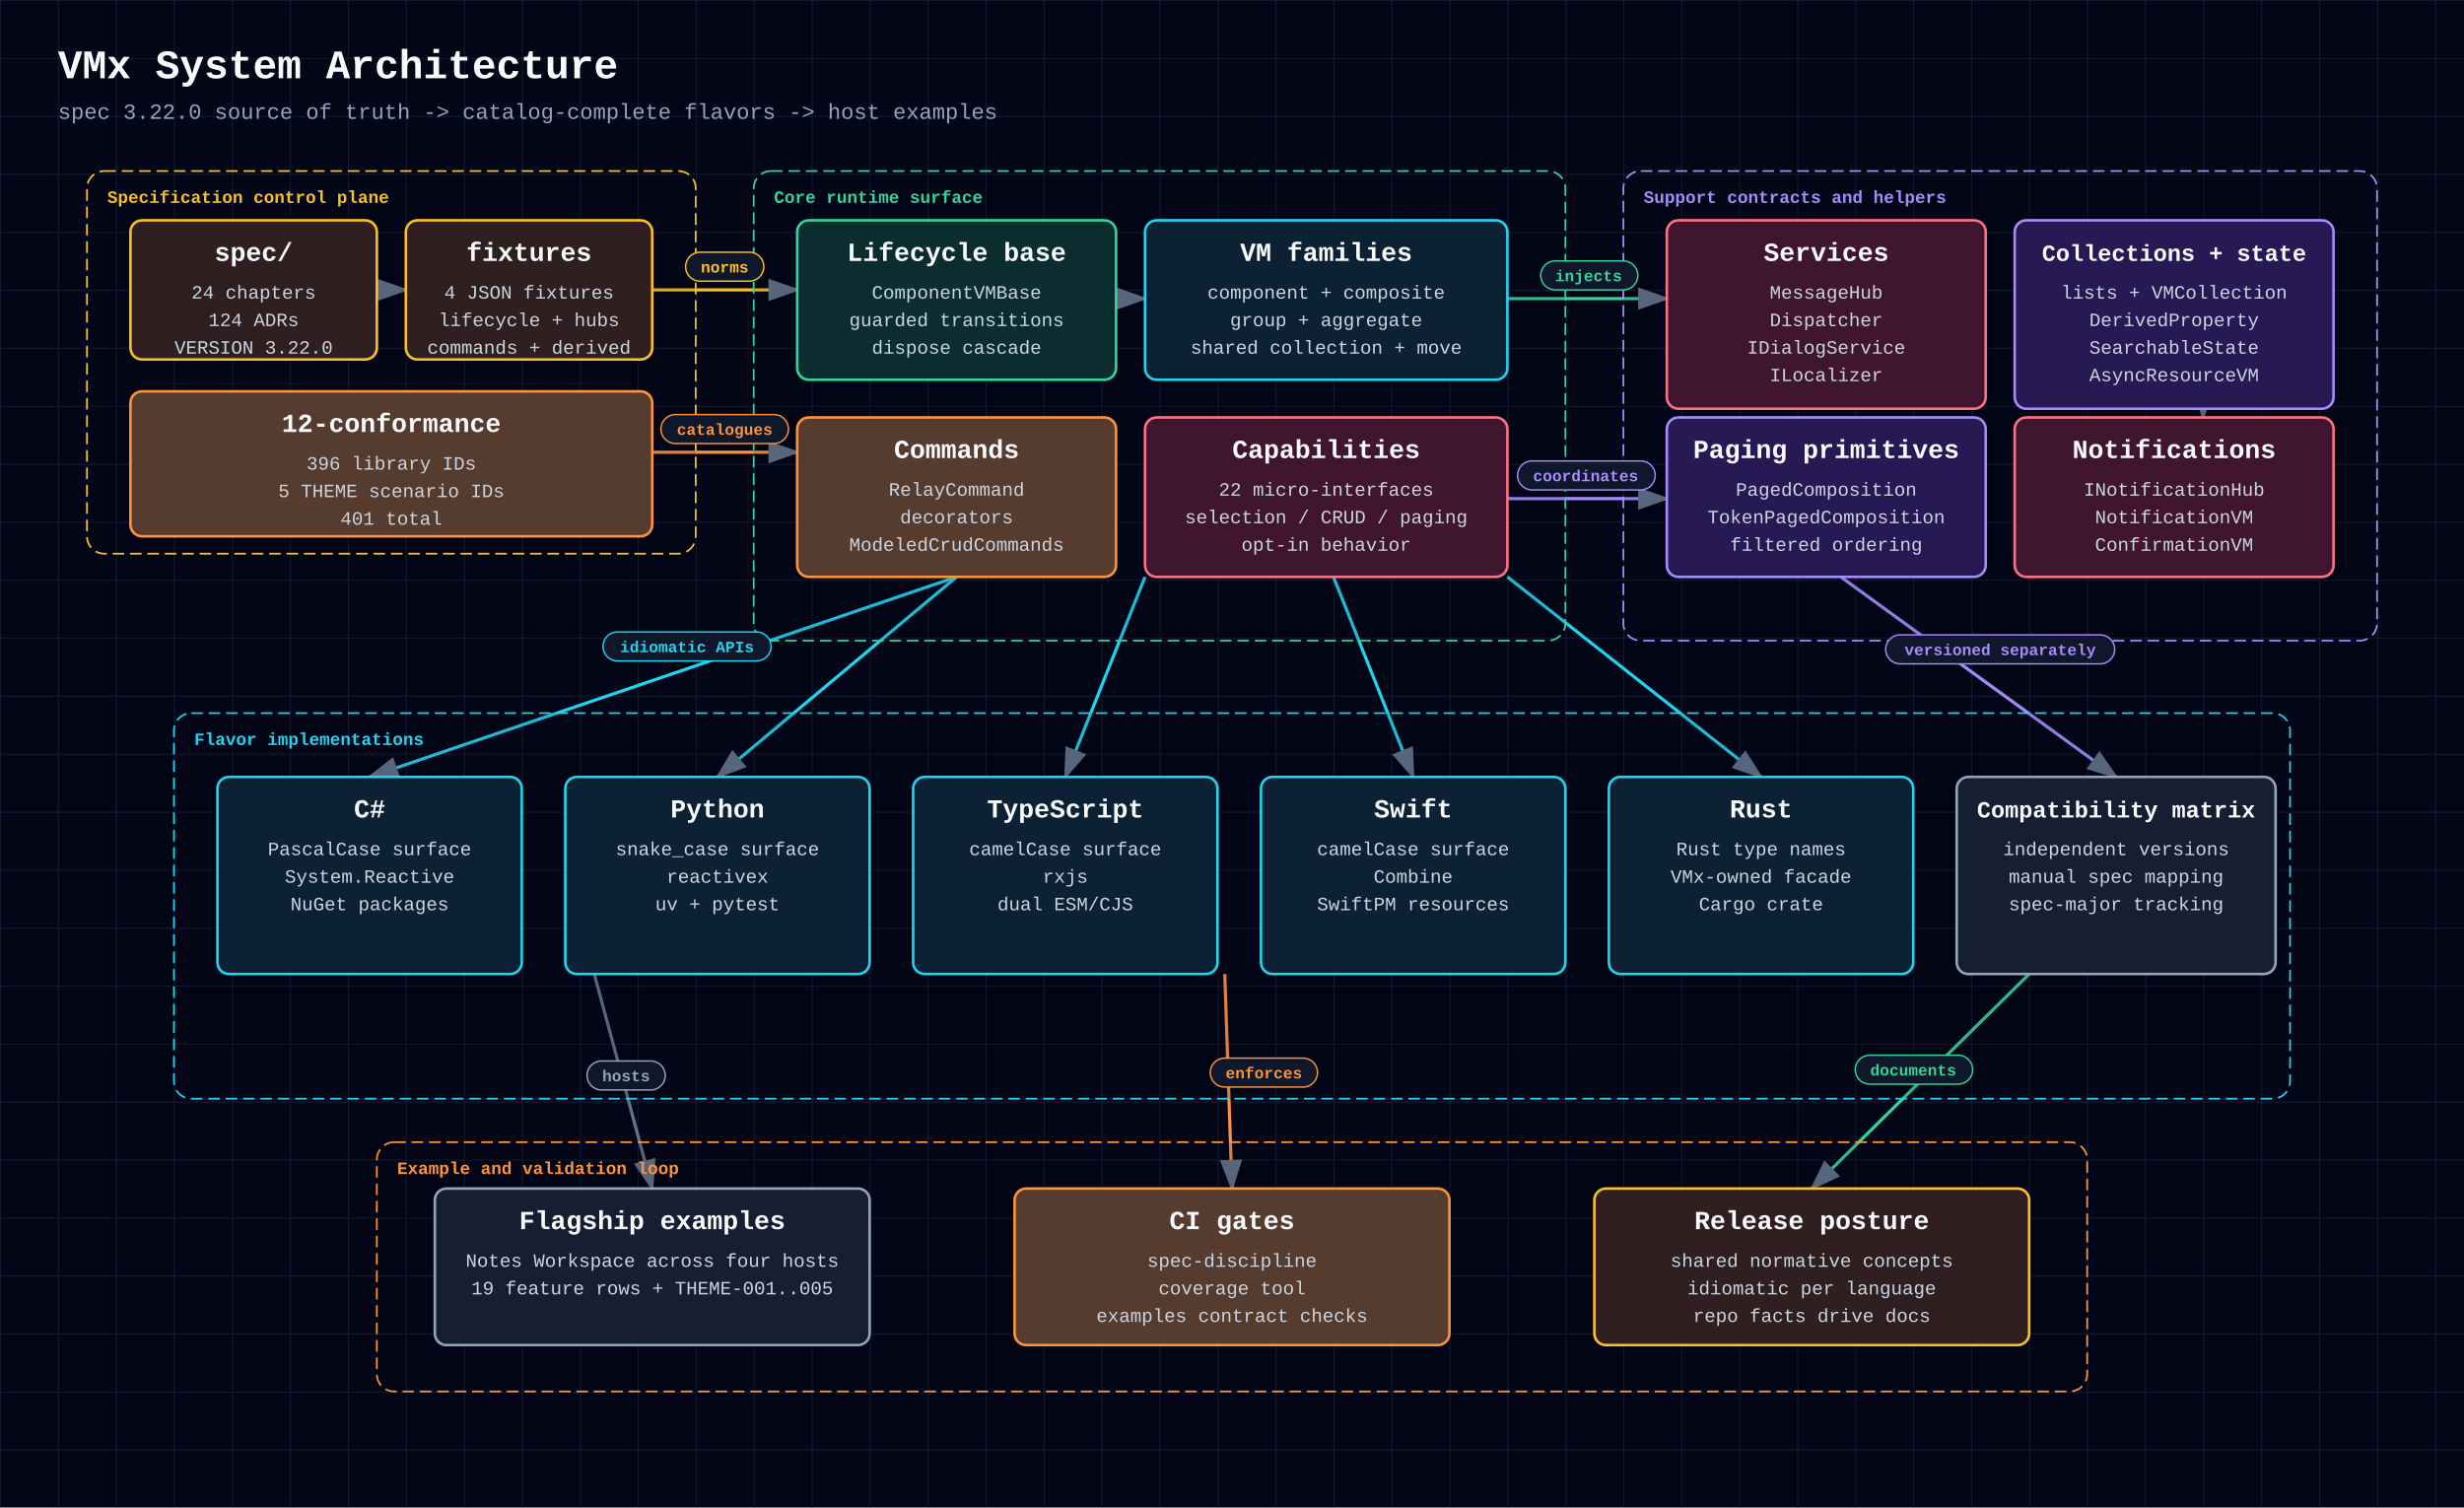
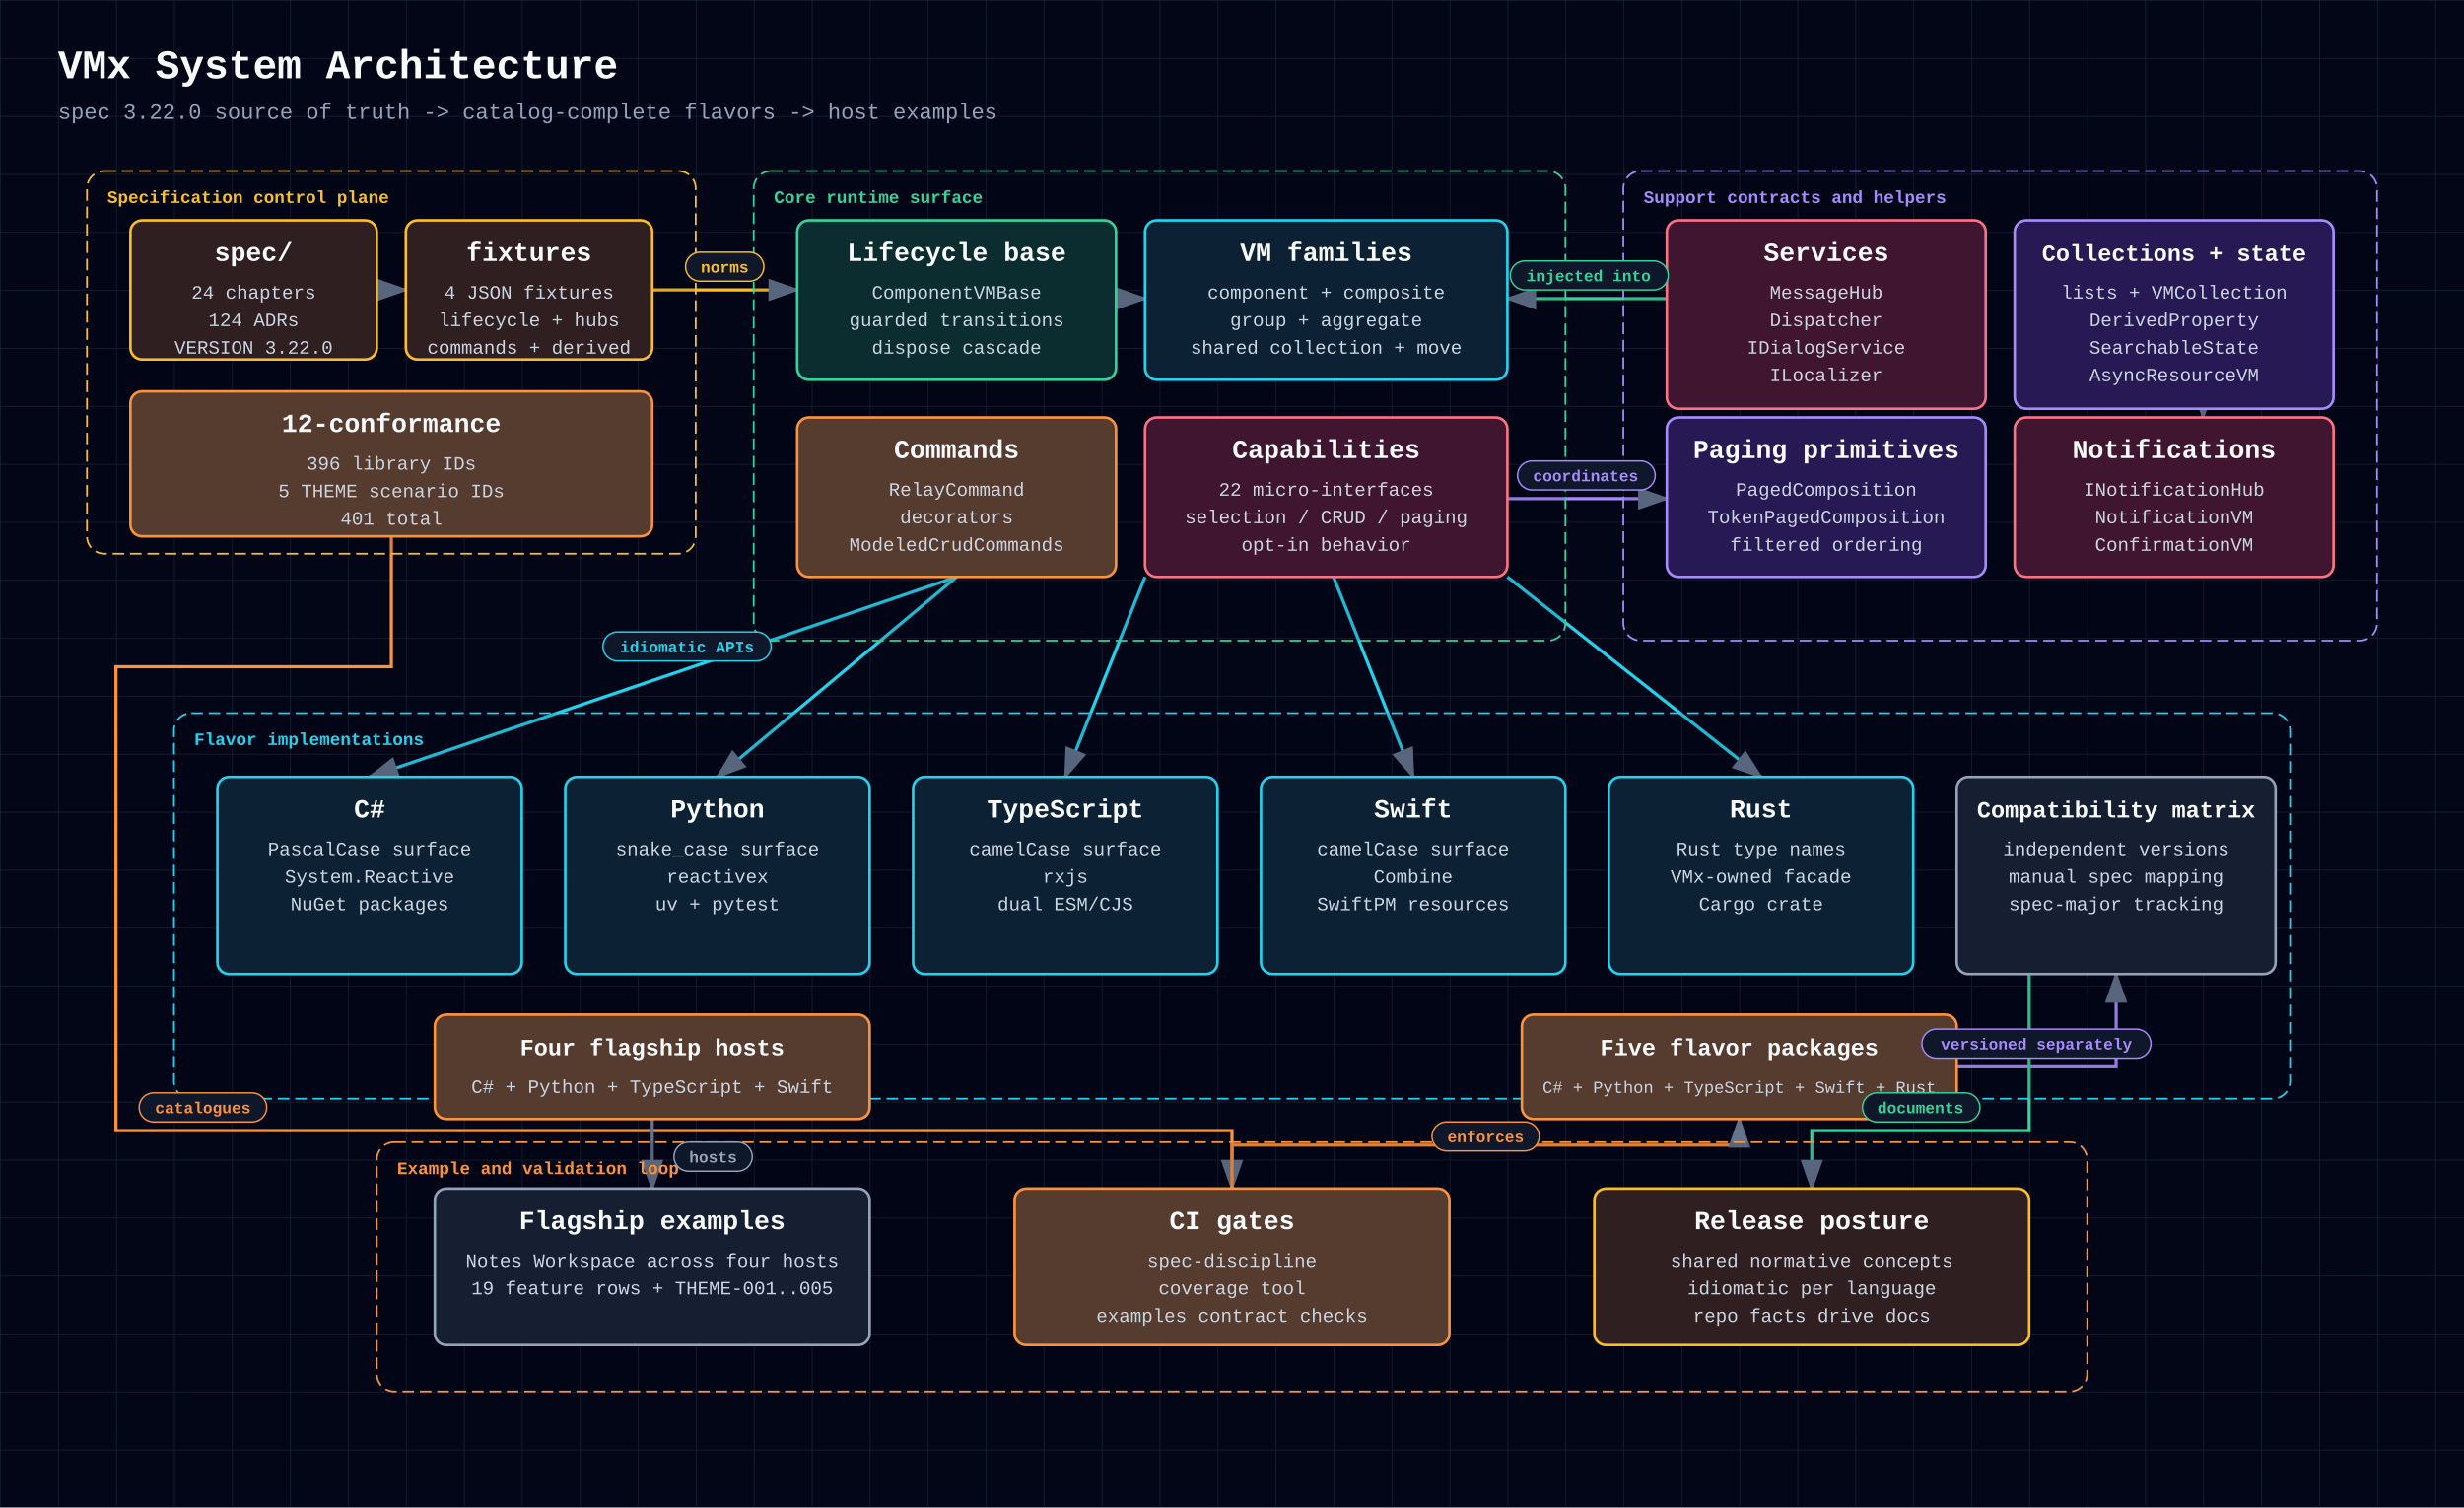
<svg xmlns="http://www.w3.org/2000/svg" width="1700" height="1040" viewBox="0 0 1700 1040" role="img" aria-labelledby="diagram-title diagram-description" style="font-family: 'JetBrains Mono', ui-monospace, SFMono-Regular, Menlo, Monaco, Consolas, 'Liberation Mono', 'Courier New', monospace;">
  <defs>
    <style>
      text { font-family: 'JetBrains Mono', ui-monospace, SFMono-Regular, Menlo, Monaco, Consolas, 'Liberation Mono', 'Courier New', monospace; }
    </style>
    <pattern id="grid" width="40" height="40" patternUnits="userSpaceOnUse">
      <path d="M 40 0 L 0 0 0 40" fill="none" stroke="#1e293b" stroke-width="0.8" />
    </pattern>
    <marker id="arrowhead" markerWidth="10" markerHeight="7" refX="9" refY="3.5" orient="auto">
      <polygon points="0 0, 10 3.5, 0 7" fill="#64748b" />
    </marker>
  </defs>
  <rect width="100%" height="100%" fill="#020617" />
  <rect width="100%" height="100%" fill="url(#grid)" />
  <text x="40" y="54" fill="#f8fafc" font-size="28" font-weight="700" text-anchor="start">VMx System Architecture</text>
  <text x="40" y="82" fill="#94a3b8" font-size="15" font-weight="400" text-anchor="start">spec 3.22.0 source of truth -&gt; catalog-complete flavors -&gt; host examples</text>
  <polyline points="260,200 280,200" fill="none" stroke="#fbbf24" stroke-width="2.2" marker-end="url(#arrowhead)" />
  <polyline points="450,200 550,200" fill="none" stroke="#fbbf24" stroke-width="2.2" marker-end="url(#arrowhead)" />
-   <polyline points="450,312 550,312" fill="none" stroke="#fb923c" stroke-width="2.2" marker-end="url(#arrowhead)" />
+   <polyline points="270,370 270,460 80,460 80,780 850,780 850,820" fill="none" stroke="#fb923c" stroke-width="2.2" marker-end="url(#arrowhead)" />
  <polyline points="770,206 790,206" fill="none" stroke="#22d3ee" stroke-width="2.2" marker-end="url(#arrowhead)" />
-   <polyline points="1040,206 1150,206" fill="none" stroke="#34d399" stroke-width="2.2" marker-end="url(#arrowhead)" />
+   <polyline points="1150,206 1040,206" fill="none" stroke="#34d399" stroke-width="2.2" marker-end="url(#arrowhead)" />
  <polyline points="1040,344 1150,344" fill="none" stroke="#a78bfa" stroke-width="2.2" marker-end="url(#arrowhead)" />
  <polyline points="1520,282 1520,288" fill="none" stroke="#fb7185" stroke-width="2.2" marker-end="url(#arrowhead)" />
  <polyline points="660,398 255,536" fill="none" stroke="#22d3ee" stroke-width="2.2" marker-end="url(#arrowhead)" />
  <polyline points="660,398 495,536" fill="none" stroke="#22d3ee" stroke-width="2.2" marker-end="url(#arrowhead)" />
  <polyline points="790,398 735,536" fill="none" stroke="#22d3ee" stroke-width="2.2" marker-end="url(#arrowhead)" />
  <polyline points="920,398 975,536" fill="none" stroke="#22d3ee" stroke-width="2.2" marker-end="url(#arrowhead)" />
  <polyline points="1040,398 1215,536" fill="none" stroke="#22d3ee" stroke-width="2.2" marker-end="url(#arrowhead)" />
-   <polyline points="1270,398 1460,536" fill="none" stroke="#a78bfa" stroke-width="2.2" marker-end="url(#arrowhead)" />
-   <polyline points="410,672 450,820" fill="none" stroke="#64748b" stroke-width="2.2" marker-end="url(#arrowhead)" />
-   <polyline points="845,672 850,820" fill="none" stroke="#fb923c" stroke-width="2.2" marker-end="url(#arrowhead)" />
-   <polyline points="1400,672 1250,820" fill="none" stroke="#34d399" stroke-width="2.2" marker-end="url(#arrowhead)" />
+   <polyline points="1350,736 1460,736 1460,672" fill="none" stroke="#a78bfa" stroke-width="2.2" marker-end="url(#arrowhead)" />
+   <polyline points="450,772 450,820" fill="none" stroke="#64748b" stroke-width="2.2" marker-end="url(#arrowhead)" />
+   <polyline points="850,820 850,790 1200,790 1200,772" fill="none" stroke="#fb923c" stroke-width="2.2" marker-end="url(#arrowhead)" />
+   <polyline points="1400,672 1400,780 1250,780 1250,820" fill="none" stroke="#34d399" stroke-width="2.2" marker-end="url(#arrowhead)" />
  <rect x="60" y="118" width="420" height="264" rx="12" fill="rgba(2, 6, 23, 0.12)" stroke="#fbbf24" stroke-width="1.2" stroke-dasharray="8 4" />
  <text x="74" y="140" fill="#fbbf24" font-size="12" font-weight="700" text-anchor="start">Specification control plane</text>
  <rect x="520" y="118" width="560" height="324" rx="12" fill="rgba(2, 6, 23, 0.12)" stroke="#34d399" stroke-width="1.2" stroke-dasharray="8 4" />
  <text x="534" y="140" fill="#34d399" font-size="12" font-weight="700" text-anchor="start">Core runtime surface</text>
  <rect x="1120" y="118" width="520" height="324" rx="12" fill="rgba(2, 6, 23, 0.12)" stroke="#a78bfa" stroke-width="1.2" stroke-dasharray="8 4" />
  <text x="1134" y="140" fill="#a78bfa" font-size="12" font-weight="700" text-anchor="start">Support contracts and helpers</text>
  <rect x="120" y="492" width="1460" height="266" rx="12" fill="rgba(2, 6, 23, 0.12)" stroke="#22d3ee" stroke-width="1.2" stroke-dasharray="8 4" />
  <text x="134" y="514" fill="#22d3ee" font-size="12" font-weight="700" text-anchor="start">Flavor implementations</text>
  <rect x="260" y="788" width="1180" height="172" rx="12" fill="rgba(2, 6, 23, 0.12)" stroke="#fb923c" stroke-width="1.2" stroke-dasharray="8 4" />
  <text x="274" y="810" fill="#fb923c" font-size="12" font-weight="700" text-anchor="start">Example and validation loop</text>
  <rect x="90" y="152" width="170" height="96" rx="8" fill="#0f172a" />
  <rect x="90" y="152" width="170" height="96" rx="8" fill="rgba(120, 53, 15, 0.3)" stroke="#fbbf24" stroke-width="1.8" />
  <text x="175" y="180" fill="#f8fafc" font-size="18" font-weight="700" text-anchor="middle">spec/</text>
  <text x="175" y="206" fill="#cbd5e1" font-size="13" font-weight="400" text-anchor="middle">24 chapters</text>
  <text x="175" y="225" fill="#cbd5e1" font-size="13" font-weight="400" text-anchor="middle">124 ADRs</text>
  <text x="175" y="244" fill="#cbd5e1" font-size="13" font-weight="400" text-anchor="middle">VERSION 3.22.0</text>
  <rect x="280" y="152" width="170" height="96" rx="8" fill="#0f172a" />
  <rect x="280" y="152" width="170" height="96" rx="8" fill="rgba(120, 53, 15, 0.3)" stroke="#fbbf24" stroke-width="1.8" />
  <text x="365" y="180" fill="#f8fafc" font-size="18" font-weight="700" text-anchor="middle">fixtures</text>
  <text x="365" y="206" fill="#cbd5e1" font-size="13" font-weight="400" text-anchor="middle">4 JSON fixtures</text>
  <text x="365" y="225" fill="#cbd5e1" font-size="13" font-weight="400" text-anchor="middle">lifecycle + hubs</text>
  <text x="365" y="244" fill="#cbd5e1" font-size="13" font-weight="400" text-anchor="middle">commands + derived</text>
  <rect x="90" y="270" width="360" height="100" rx="8" fill="#0f172a" />
  <rect x="90" y="270" width="360" height="100" rx="8" fill="rgba(251, 146, 60, 0.3)" stroke="#fb923c" stroke-width="1.8" />
  <text x="270" y="298" fill="#f8fafc" font-size="18" font-weight="700" text-anchor="middle">12-conformance</text>
  <text x="270" y="324" fill="#cbd5e1" font-size="13" font-weight="400" text-anchor="middle">396 library IDs</text>
  <text x="270" y="343" fill="#cbd5e1" font-size="13" font-weight="400" text-anchor="middle">5 THEME scenario IDs</text>
  <text x="270" y="362" fill="#cbd5e1" font-size="13" font-weight="400" text-anchor="middle">401 total</text>
  <rect x="550" y="152" width="220" height="110" rx="8" fill="#0f172a" />
  <rect x="550" y="152" width="220" height="110" rx="8" fill="rgba(6, 78, 59, 0.4)" stroke="#34d399" stroke-width="1.8" />
  <text x="660" y="180" fill="#f8fafc" font-size="18" font-weight="700" text-anchor="middle">Lifecycle base</text>
  <text x="660" y="206" fill="#cbd5e1" font-size="13" font-weight="400" text-anchor="middle">ComponentVMBase</text>
  <text x="660" y="225" fill="#cbd5e1" font-size="13" font-weight="400" text-anchor="middle">guarded transitions</text>
  <text x="660" y="244" fill="#cbd5e1" font-size="13" font-weight="400" text-anchor="middle">dispose cascade</text>
  <rect x="790" y="152" width="250" height="110" rx="8" fill="#0f172a" />
  <rect x="790" y="152" width="250" height="110" rx="8" fill="rgba(8, 51, 68, 0.4)" stroke="#22d3ee" stroke-width="1.8" />
  <text x="915" y="180" fill="#f8fafc" font-size="18" font-weight="700" text-anchor="middle">VM families</text>
  <text x="915" y="206" fill="#cbd5e1" font-size="13" font-weight="400" text-anchor="middle">component + composite</text>
  <text x="915" y="225" fill="#cbd5e1" font-size="13" font-weight="400" text-anchor="middle">group + aggregate</text>
  <text x="915" y="244" fill="#cbd5e1" font-size="13" font-weight="400" text-anchor="middle">shared collection + move</text>
  <rect x="550" y="288" width="220" height="110" rx="8" fill="#0f172a" />
  <rect x="550" y="288" width="220" height="110" rx="8" fill="rgba(251, 146, 60, 0.3)" stroke="#fb923c" stroke-width="1.8" />
  <text x="660" y="316" fill="#f8fafc" font-size="18" font-weight="700" text-anchor="middle">Commands</text>
  <text x="660" y="342" fill="#cbd5e1" font-size="13" font-weight="400" text-anchor="middle">RelayCommand</text>
  <text x="660" y="361" fill="#cbd5e1" font-size="13" font-weight="400" text-anchor="middle">decorators</text>
  <text x="660" y="380" fill="#cbd5e1" font-size="13" font-weight="400" text-anchor="middle">ModeledCrudCommands</text>
  <rect x="790" y="288" width="250" height="110" rx="8" fill="#0f172a" />
  <rect x="790" y="288" width="250" height="110" rx="8" fill="rgba(136, 19, 55, 0.4)" stroke="#fb7185" stroke-width="1.8" />
  <text x="915" y="316" fill="#f8fafc" font-size="18" font-weight="700" text-anchor="middle">Capabilities</text>
  <text x="915" y="342" fill="#cbd5e1" font-size="13" font-weight="400" text-anchor="middle">22 micro-interfaces</text>
  <text x="915" y="361" fill="#cbd5e1" font-size="13" font-weight="400" text-anchor="middle">selection / CRUD / paging</text>
  <text x="915" y="380" fill="#cbd5e1" font-size="13" font-weight="400" text-anchor="middle">opt-in behavior</text>
  <rect x="1150" y="152" width="220" height="130" rx="8" fill="#0f172a" />
  <rect x="1150" y="152" width="220" height="130" rx="8" fill="rgba(136, 19, 55, 0.4)" stroke="#fb7185" stroke-width="1.8" />
  <text x="1260" y="180" fill="#f8fafc" font-size="18" font-weight="700" text-anchor="middle">Services</text>
  <text x="1260" y="206" fill="#cbd5e1" font-size="13" font-weight="400" text-anchor="middle">MessageHub</text>
  <text x="1260" y="225" fill="#cbd5e1" font-size="13" font-weight="400" text-anchor="middle">Dispatcher</text>
  <text x="1260" y="244" fill="#cbd5e1" font-size="13" font-weight="400" text-anchor="middle">IDialogService</text>
  <text x="1260" y="263" fill="#cbd5e1" font-size="13" font-weight="400" text-anchor="middle">ILocalizer</text>
  <rect x="1390" y="152" width="220" height="130" rx="8" fill="#0f172a" />
  <rect x="1390" y="152" width="220" height="130" rx="8" fill="rgba(76, 29, 149, 0.4)" stroke="#a78bfa" stroke-width="1.8" />
  <text x="1500" y="180" fill="#f8fafc" font-size="16" font-weight="700" text-anchor="middle">Collections + state</text>
  <text x="1500" y="206" fill="#cbd5e1" font-size="13" font-weight="400" text-anchor="middle">lists + VMCollection</text>
  <text x="1500" y="225" fill="#cbd5e1" font-size="13" font-weight="400" text-anchor="middle">DerivedProperty</text>
  <text x="1500" y="244" fill="#cbd5e1" font-size="13" font-weight="400" text-anchor="middle">SearchableState</text>
  <text x="1500" y="263" fill="#cbd5e1" font-size="13" font-weight="400" text-anchor="middle">AsyncResourceVM</text>
  <rect x="1150" y="288" width="220" height="110" rx="8" fill="#0f172a" />
  <rect x="1150" y="288" width="220" height="110" rx="8" fill="rgba(76, 29, 149, 0.4)" stroke="#a78bfa" stroke-width="1.8" />
  <text x="1260" y="316" fill="#f8fafc" font-size="18" font-weight="700" text-anchor="middle">Paging primitives</text>
  <text x="1260" y="342" fill="#cbd5e1" font-size="13" font-weight="400" text-anchor="middle">PagedComposition</text>
  <text x="1260" y="361" fill="#cbd5e1" font-size="13" font-weight="400" text-anchor="middle">TokenPagedComposition</text>
  <text x="1260" y="380" fill="#cbd5e1" font-size="13" font-weight="400" text-anchor="middle">filtered ordering</text>
  <rect x="1390" y="288" width="220" height="110" rx="8" fill="#0f172a" />
  <rect x="1390" y="288" width="220" height="110" rx="8" fill="rgba(136, 19, 55, 0.4)" stroke="#fb7185" stroke-width="1.8" />
  <text x="1500" y="316" fill="#f8fafc" font-size="18" font-weight="700" text-anchor="middle">Notifications</text>
  <text x="1500" y="342" fill="#cbd5e1" font-size="13" font-weight="400" text-anchor="middle">INotificationHub</text>
  <text x="1500" y="361" fill="#cbd5e1" font-size="13" font-weight="400" text-anchor="middle">NotificationVM</text>
  <text x="1500" y="380" fill="#cbd5e1" font-size="13" font-weight="400" text-anchor="middle">ConfirmationVM</text>
  <rect x="150" y="536" width="210" height="136" rx="8" fill="#0f172a" />
  <rect x="150" y="536" width="210" height="136" rx="8" fill="rgba(8, 51, 68, 0.4)" stroke="#22d3ee" stroke-width="1.8" />
  <text x="255" y="564" fill="#f8fafc" font-size="18" font-weight="700" text-anchor="middle">C#</text>
  <text x="255" y="590" fill="#cbd5e1" font-size="13" font-weight="400" text-anchor="middle">PascalCase surface</text>
  <text x="255" y="609" fill="#cbd5e1" font-size="13" font-weight="400" text-anchor="middle">System.Reactive</text>
  <text x="255" y="628" fill="#cbd5e1" font-size="13" font-weight="400" text-anchor="middle">NuGet packages</text>
  <rect x="390" y="536" width="210" height="136" rx="8" fill="#0f172a" />
  <rect x="390" y="536" width="210" height="136" rx="8" fill="rgba(8, 51, 68, 0.4)" stroke="#22d3ee" stroke-width="1.8" />
  <text x="495" y="564" fill="#f8fafc" font-size="18" font-weight="700" text-anchor="middle">Python</text>
  <text x="495" y="590" fill="#cbd5e1" font-size="13" font-weight="400" text-anchor="middle">snake_case surface</text>
  <text x="495" y="609" fill="#cbd5e1" font-size="13" font-weight="400" text-anchor="middle">reactivex</text>
  <text x="495" y="628" fill="#cbd5e1" font-size="13" font-weight="400" text-anchor="middle">uv + pytest</text>
  <rect x="630" y="536" width="210" height="136" rx="8" fill="#0f172a" />
  <rect x="630" y="536" width="210" height="136" rx="8" fill="rgba(8, 51, 68, 0.4)" stroke="#22d3ee" stroke-width="1.8" />
  <text x="735" y="564" fill="#f8fafc" font-size="18" font-weight="700" text-anchor="middle">TypeScript</text>
  <text x="735" y="590" fill="#cbd5e1" font-size="13" font-weight="400" text-anchor="middle">camelCase surface</text>
  <text x="735" y="609" fill="#cbd5e1" font-size="13" font-weight="400" text-anchor="middle">rxjs</text>
  <text x="735" y="628" fill="#cbd5e1" font-size="13" font-weight="400" text-anchor="middle">dual ESM/CJS</text>
  <rect x="870" y="536" width="210" height="136" rx="8" fill="#0f172a" />
  <rect x="870" y="536" width="210" height="136" rx="8" fill="rgba(8, 51, 68, 0.4)" stroke="#22d3ee" stroke-width="1.8" />
  <text x="975" y="564" fill="#f8fafc" font-size="18" font-weight="700" text-anchor="middle">Swift</text>
  <text x="975" y="590" fill="#cbd5e1" font-size="13" font-weight="400" text-anchor="middle">camelCase surface</text>
  <text x="975" y="609" fill="#cbd5e1" font-size="13" font-weight="400" text-anchor="middle">Combine</text>
  <text x="975" y="628" fill="#cbd5e1" font-size="13" font-weight="400" text-anchor="middle">SwiftPM resources</text>
  <rect x="1110" y="536" width="210" height="136" rx="8" fill="#0f172a" />
  <rect x="1110" y="536" width="210" height="136" rx="8" fill="rgba(8, 51, 68, 0.4)" stroke="#22d3ee" stroke-width="1.8" />
  <text x="1215" y="564" fill="#f8fafc" font-size="18" font-weight="700" text-anchor="middle">Rust</text>
  <text x="1215" y="590" fill="#cbd5e1" font-size="13" font-weight="400" text-anchor="middle">Rust type names</text>
  <text x="1215" y="609" fill="#cbd5e1" font-size="13" font-weight="400" text-anchor="middle">VMx-owned facade</text>
  <text x="1215" y="628" fill="#cbd5e1" font-size="13" font-weight="400" text-anchor="middle">Cargo crate</text>
  <rect x="1350" y="536" width="220" height="136" rx="8" fill="#0f172a" />
  <rect x="1350" y="536" width="220" height="136" rx="8" fill="rgba(30, 41, 59, 0.5)" stroke="#94a3b8" stroke-width="1.8" />
  <text x="1460" y="564" fill="#f8fafc" font-size="16" font-weight="700" text-anchor="middle">Compatibility matrix</text>
  <text x="1460" y="590" fill="#cbd5e1" font-size="13" font-weight="400" text-anchor="middle">independent versions</text>
  <text x="1460" y="609" fill="#cbd5e1" font-size="13" font-weight="400" text-anchor="middle">manual spec mapping</text>
  <text x="1460" y="628" fill="#cbd5e1" font-size="13" font-weight="400" text-anchor="middle">spec-major tracking</text>
+   <rect x="300" y="700" width="300" height="72" rx="8" fill="#0f172a" />
+   <rect x="300" y="700" width="300" height="72" rx="8" fill="rgba(251, 146, 60, 0.3)" stroke="#fb923c" stroke-width="1.8" />
+   <text x="450" y="728" fill="#f8fafc" font-size="16" font-weight="700" text-anchor="middle">Four flagship hosts</text>
+   <text x="450" y="754" fill="#cbd5e1" font-size="13" font-weight="400" text-anchor="middle">C# + Python + TypeScript + Swift</text>
+   <rect x="1050" y="700" width="300" height="72" rx="8" fill="#0f172a" />
+   <rect x="1050" y="700" width="300" height="72" rx="8" fill="rgba(251, 146, 60, 0.3)" stroke="#fb923c" stroke-width="1.8" />
+   <text x="1200" y="728" fill="#f8fafc" font-size="16" font-weight="700" text-anchor="middle">Five flavor packages</text>
+   <text x="1200" y="754" fill="#cbd5e1" font-size="11.6" font-weight="400" text-anchor="middle">C# + Python + TypeScript + Swift + Rust</text>
  <rect x="300" y="820" width="300" height="108" rx="8" fill="#0f172a" />
  <rect x="300" y="820" width="300" height="108" rx="8" fill="rgba(30, 41, 59, 0.5)" stroke="#94a3b8" stroke-width="1.8" />
  <text x="450" y="848" fill="#f8fafc" font-size="18" font-weight="700" text-anchor="middle">Flagship examples</text>
  <text x="450" y="874" fill="#cbd5e1" font-size="13" font-weight="400" text-anchor="middle">Notes Workspace across four hosts</text>
  <text x="450" y="893" fill="#cbd5e1" font-size="13" font-weight="400" text-anchor="middle">19 feature rows + THEME-001..005</text>
  <rect x="700" y="820" width="300" height="108" rx="8" fill="#0f172a" />
  <rect x="700" y="820" width="300" height="108" rx="8" fill="rgba(251, 146, 60, 0.3)" stroke="#fb923c" stroke-width="1.8" />
  <text x="850" y="848" fill="#f8fafc" font-size="18" font-weight="700" text-anchor="middle">CI gates</text>
  <text x="850" y="874" fill="#cbd5e1" font-size="13" font-weight="400" text-anchor="middle">spec-discipline</text>
  <text x="850" y="893" fill="#cbd5e1" font-size="13" font-weight="400" text-anchor="middle">coverage tool</text>
  <text x="850" y="912" fill="#cbd5e1" font-size="13" font-weight="400" text-anchor="middle">examples contract checks</text>
  <rect x="1100" y="820" width="300" height="108" rx="8" fill="#0f172a" />
  <rect x="1100" y="820" width="300" height="108" rx="8" fill="rgba(120, 53, 15, 0.3)" stroke="#fbbf24" stroke-width="1.8" />
  <text x="1250" y="848" fill="#f8fafc" font-size="18" font-weight="700" text-anchor="middle">Release posture</text>
  <text x="1250" y="874" fill="#cbd5e1" font-size="13" font-weight="400" text-anchor="middle">shared normative concepts</text>
  <text x="1250" y="893" fill="#cbd5e1" font-size="13" font-weight="400" text-anchor="middle">idiomatic per language</text>
  <text x="1250" y="912" fill="#cbd5e1" font-size="13" font-weight="400" text-anchor="middle">repo facts drive docs</text>
  <rect x="473" y="174" width="54" height="20" rx="10" fill="#0f172a" stroke="#fbbf24" stroke-width="1" />
  <text x="500" y="188" fill="#fbbf24" font-size="11" font-weight="700" text-anchor="middle">norms</text>
-   <rect x="456" y="286" width="88" height="20" rx="10" fill="#0f172a" stroke="#fb923c" stroke-width="1" />
-   <text x="500" y="300" fill="#fb923c" font-size="11" font-weight="700" text-anchor="middle">catalogues</text>
-   <rect x="1063" y="180" width="67" height="20" rx="10" fill="#0f172a" stroke="#34d399" stroke-width="1" />
-   <text x="1096" y="194" fill="#34d399" font-size="11" font-weight="700" text-anchor="middle">injects</text>
+   <rect x="96" y="754" width="88" height="20" rx="10" fill="#0f172a" stroke="#fb923c" stroke-width="1" />
+   <text x="140" y="768" fill="#fb923c" font-size="11" font-weight="700" text-anchor="middle">catalogues</text>
+   <rect x="1042" y="180" width="109" height="20" rx="10" fill="#0f172a" stroke="#34d399" stroke-width="1" />
+   <text x="1096" y="194" fill="#34d399" font-size="11" font-weight="700" text-anchor="middle">injected into</text>
  <rect x="1047" y="318" width="95" height="20" rx="10" fill="#0f172a" stroke="#a78bfa" stroke-width="1" />
  <text x="1094" y="332" fill="#a78bfa" font-size="11" font-weight="700" text-anchor="middle">coordinates</text>
  <rect x="416" y="436" width="116" height="20" rx="10" fill="#0f172a" stroke="#22d3ee" stroke-width="1" />
  <text x="474" y="450" fill="#22d3ee" font-size="11" font-weight="700" text-anchor="middle">idiomatic APIs</text>
-   <rect x="1301" y="438" width="158" height="20" rx="10" fill="#0f172a" stroke="#a78bfa" stroke-width="1" />
-   <text x="1380" y="452" fill="#a78bfa" font-size="11" font-weight="700" text-anchor="middle">versioned separately</text>
-   <rect x="405" y="732" width="54" height="20" rx="10" fill="#0f172a" stroke="#94a3b8" stroke-width="1" />
-   <text x="432" y="746" fill="#94a3b8" font-size="11" font-weight="700" text-anchor="middle">hosts</text>
-   <rect x="835" y="730" width="74" height="20" rx="10" fill="#0f172a" stroke="#fb923c" stroke-width="1" />
-   <text x="872" y="744" fill="#fb923c" font-size="11" font-weight="700" text-anchor="middle">enforces</text>
-   <rect x="1280" y="728" width="81" height="20" rx="10" fill="#0f172a" stroke="#34d399" stroke-width="1" />
-   <text x="1320" y="742" fill="#34d399" font-size="11" font-weight="700" text-anchor="middle">documents</text>
+   <rect x="1326" y="710" width="158" height="20" rx="10" fill="#0f172a" stroke="#a78bfa" stroke-width="1" />
+   <text x="1405" y="724" fill="#a78bfa" font-size="11" font-weight="700" text-anchor="middle">versioned separately</text>
+   <rect x="465" y="788" width="54" height="20" rx="10" fill="#0f172a" stroke="#94a3b8" stroke-width="1" />
+   <text x="492" y="802" fill="#94a3b8" font-size="11" font-weight="700" text-anchor="middle">hosts</text>
+   <rect x="988" y="774" width="74" height="20" rx="10" fill="#0f172a" stroke="#fb923c" stroke-width="1" />
+   <text x="1025" y="788" fill="#fb923c" font-size="11" font-weight="700" text-anchor="middle">enforces</text>
+   <rect x="1285" y="754" width="81" height="20" rx="10" fill="#0f172a" stroke="#34d399" stroke-width="1" />
+   <text x="1325" y="768" fill="#34d399" font-size="11" font-weight="700" text-anchor="middle">documents</text>
</svg>
